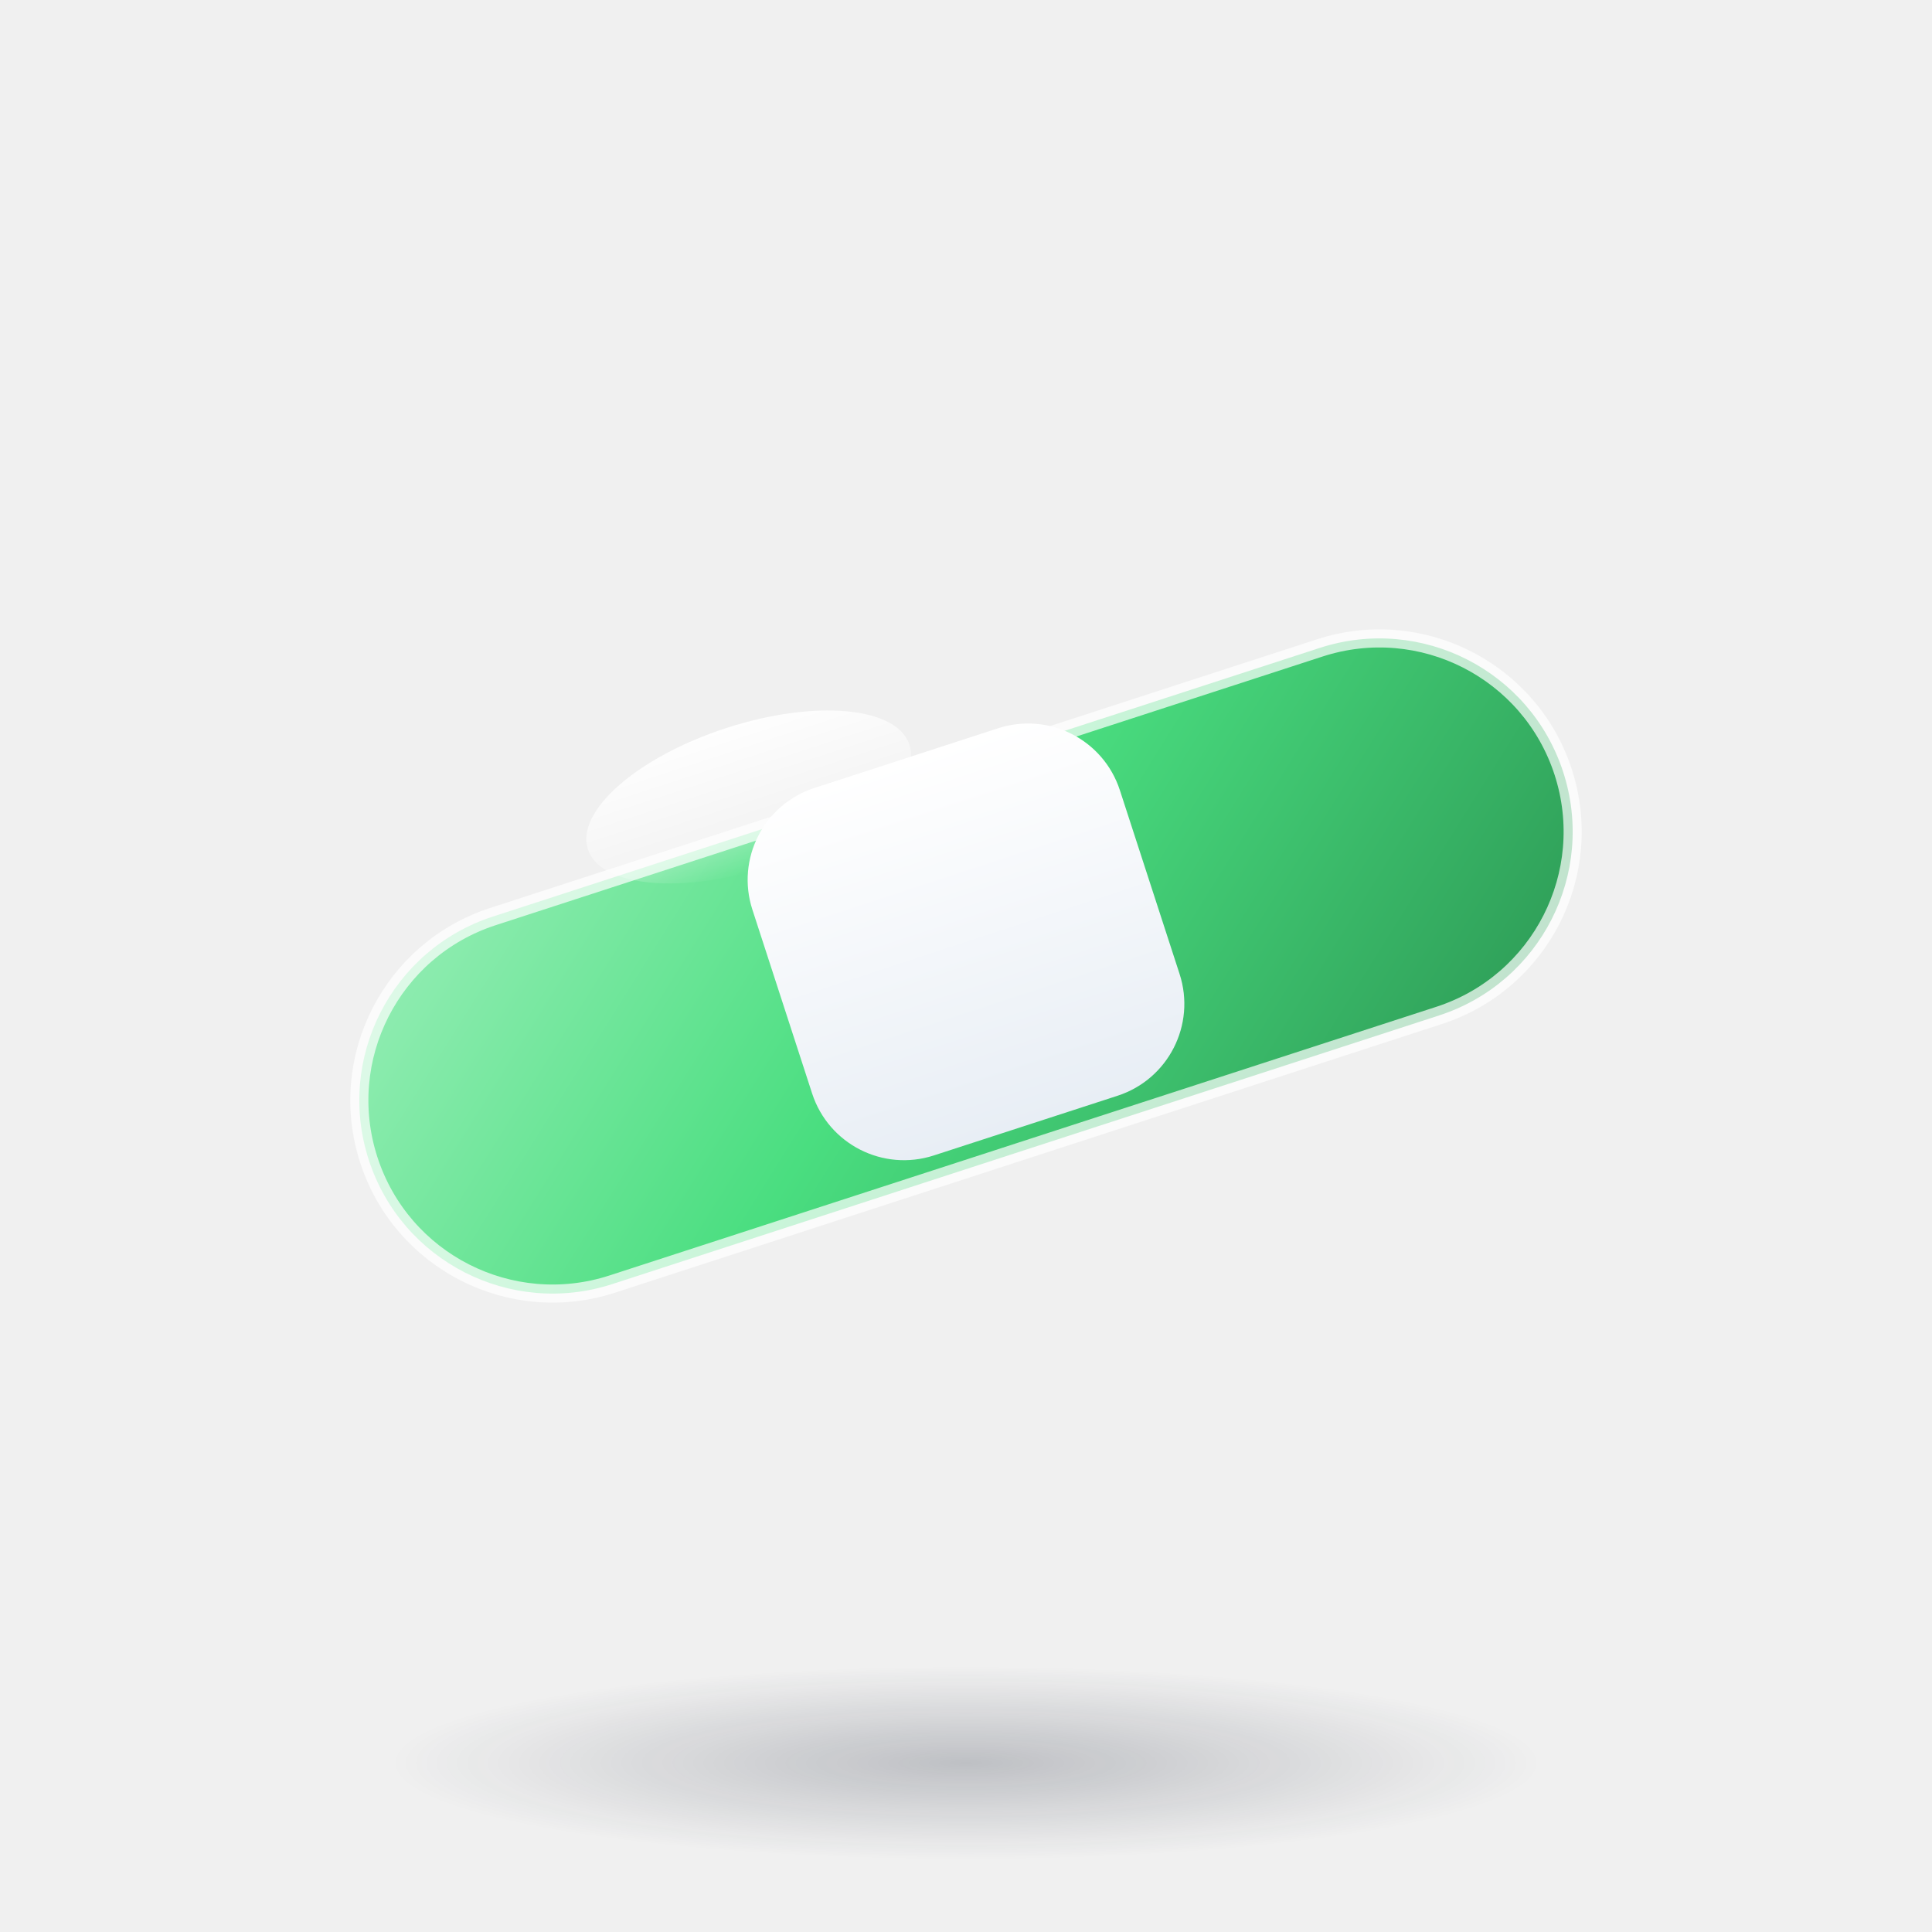
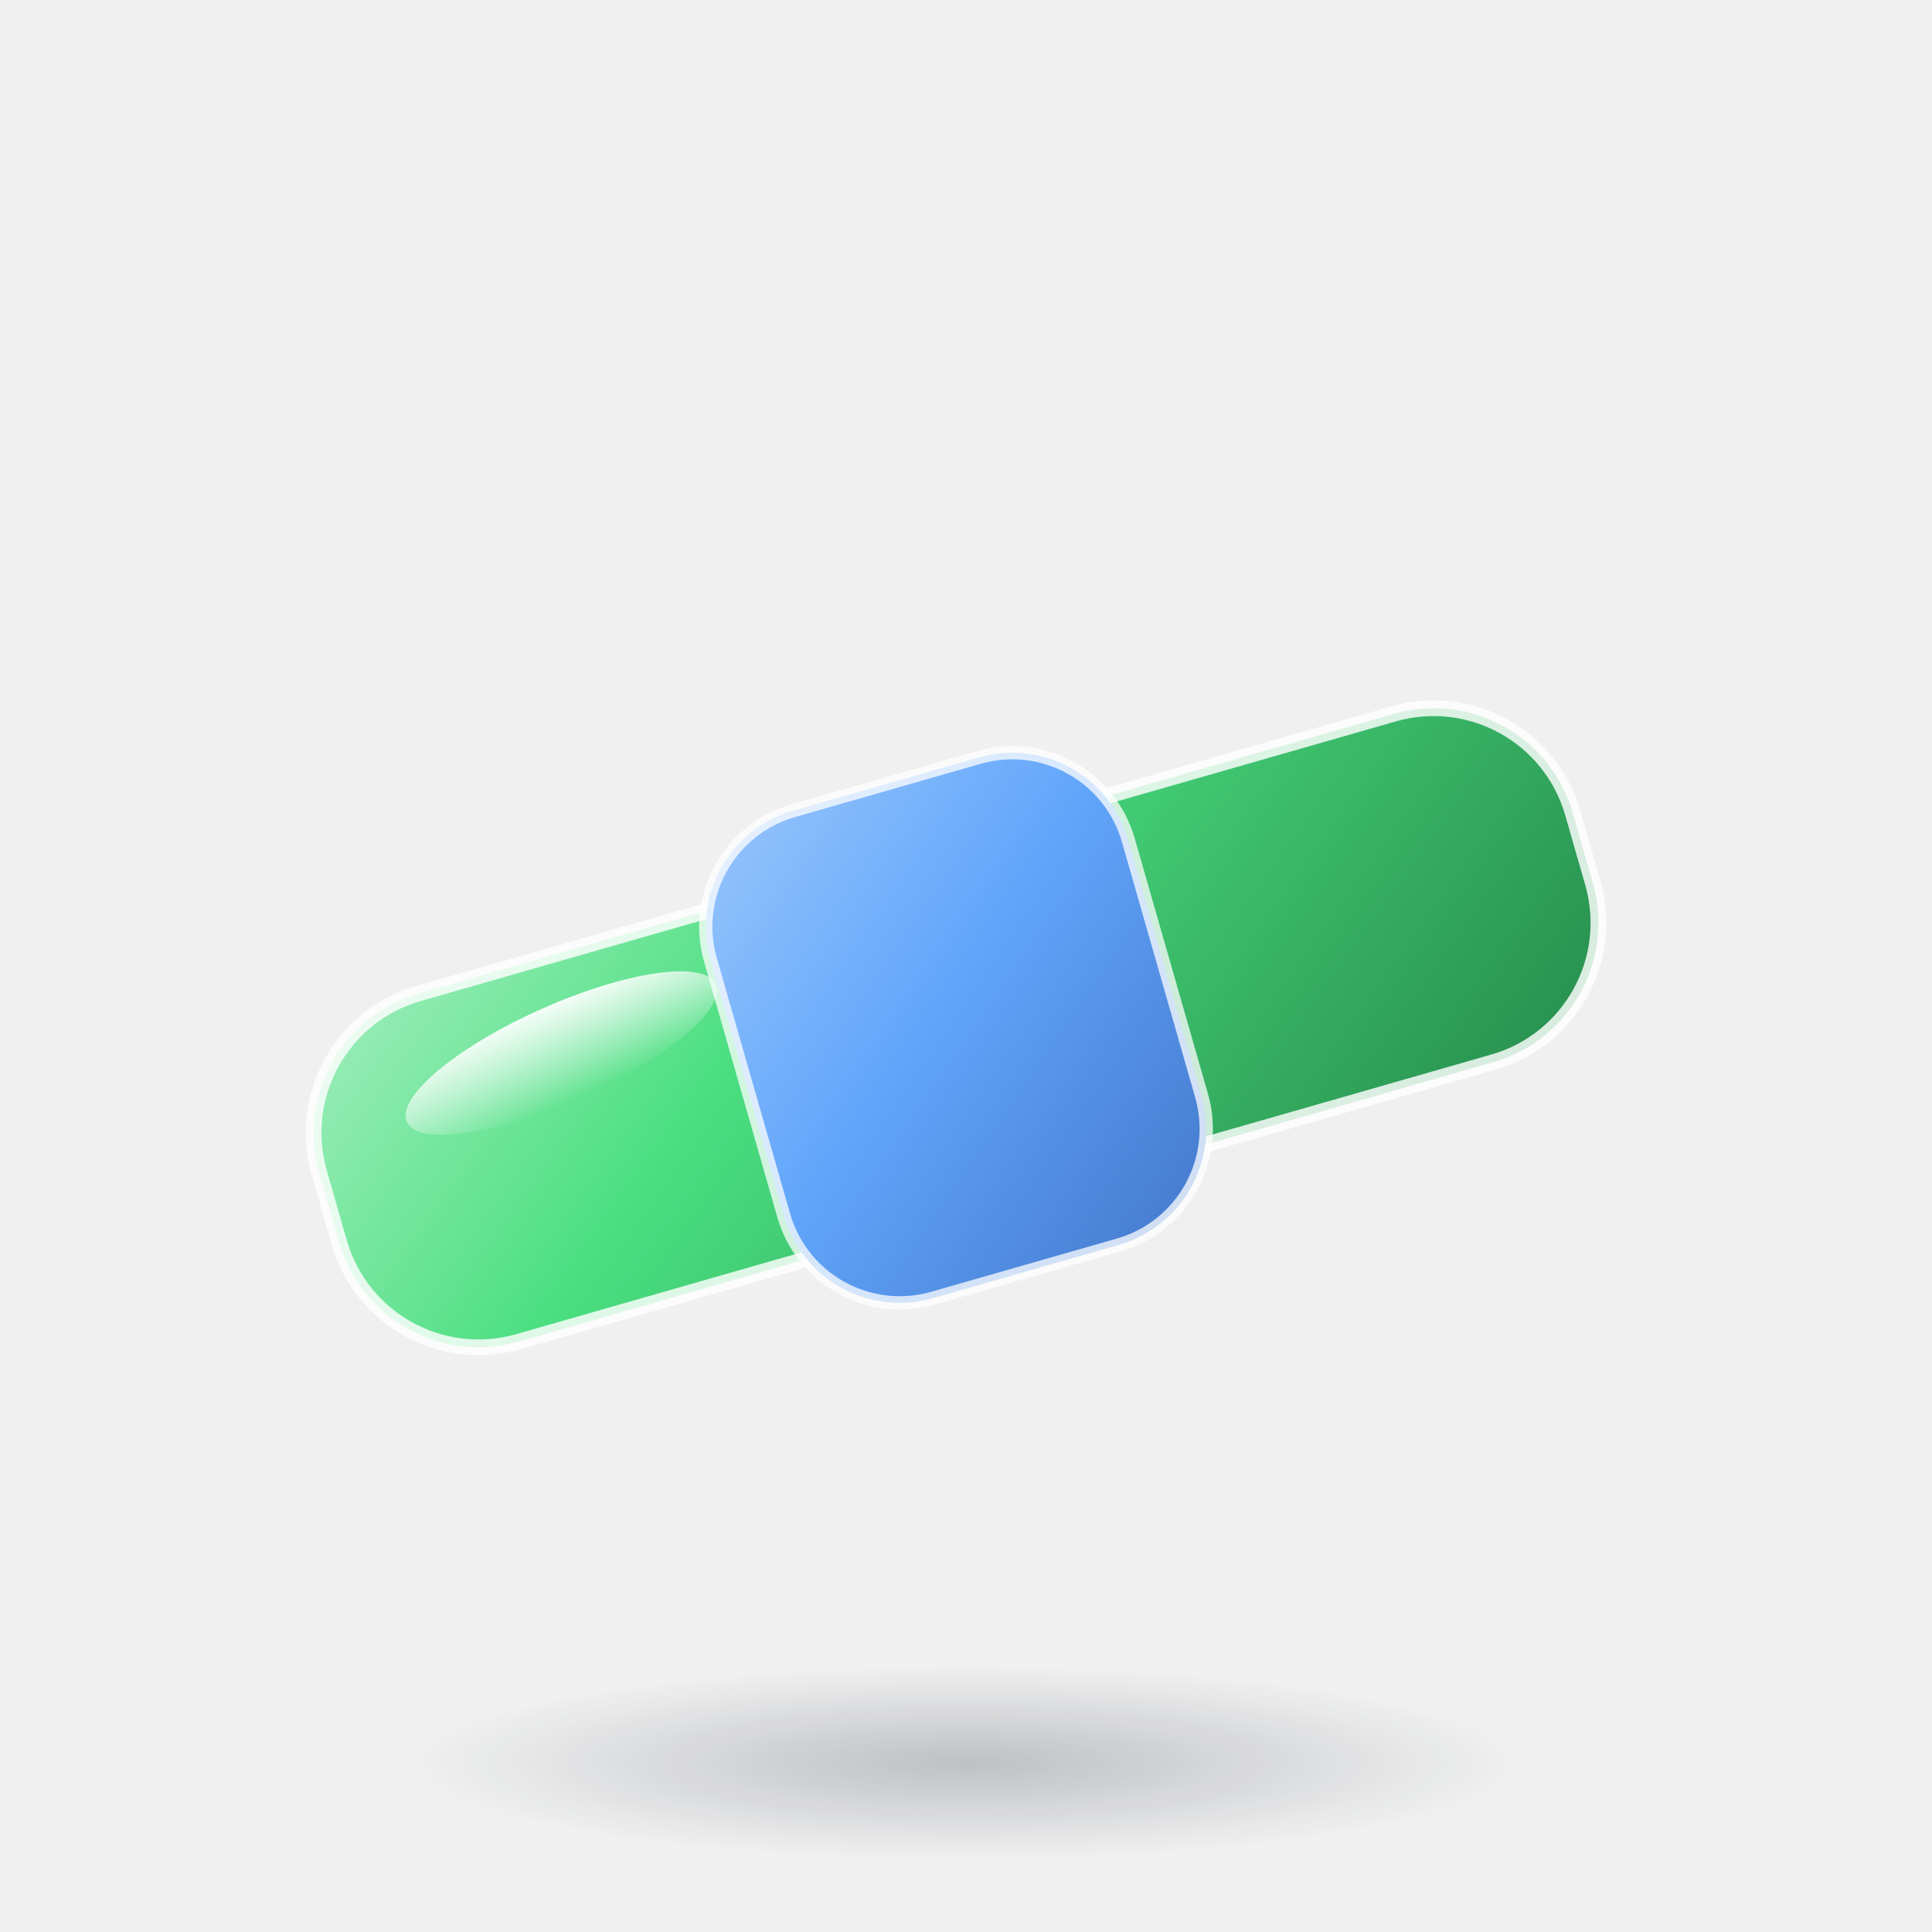
<svg xmlns="http://www.w3.org/2000/svg" viewBox="0 0 160 160" fill="none">
  <defs>
-     <linearGradient id="c" x1="28" y1="18" x2="132" y2="142" gradientUnits="userSpaceOnUse">
-       <stop stop-color="#DCFCE7" />
-       <stop offset=".48" stop-color="#4ADE80" />
+     <linearGradient id="g" x1="36" y1="24" x2="128" y2="140" gradientUnits="userSpaceOnUse">
+       <stop stop-color="#F0FDF4" />
+       <stop offset=".42" stop-color="#4ADE80" />
      <stop offset="1" stop-color="#166534" />
    </linearGradient>
-     <linearGradient id="b" x1="0" y1="0" x2="0" y2="1">
+     <linearGradient id="a" x1="44" y1="28" x2="130" y2="132" gradientUnits="userSpaceOnUse">
+       <stop stop-color="#EFF6FF" />
+       <stop offset=".48" stop-color="#60A5FA" />
+       <stop offset="1" stop-color="#1E3A8A" />
+     </linearGradient>
+     <linearGradient id="w" x1="0" y1="0" x2="0" y2="1">
+       <stop stop-color="#fff" />
+       <stop offset="1" stop-color="#E8EEF5" />
+     </linearGradient>
+     <linearGradient id="h" x1="0" y1="0" x2="0" y2="1">
      <stop stop-color="#fff" stop-opacity=".92" />
      <stop offset="1" stop-color="#fff" stop-opacity="0" />
    </linearGradient>
    <radialGradient id="s" cx="50%" cy="50%" r="50%">
-       <stop stop-color="#0f172a" stop-opacity=".22" />
-       <stop offset="1" stop-color="#0f172a" stop-opacity="0" />
+       <stop stop-color="#0F172A" stop-opacity=".22" />
+       <stop offset="1" stop-color="#0F172A" stop-opacity="0" />
    </radialGradient>
-     <linearGradient id="w" x1="0" y1="0" x2="0" y2="1">
-       <stop stop-color="#fff" />
-       <stop offset="1" stop-color="#e8eef5" />
-     </linearGradient>
  </defs>
-   <ellipse cx="80" cy="146" rx="48" ry="8" fill="url(#s)" />
-   <rect x="28" y="64" width="104" height="32" rx="16" fill="url(#c)" stroke="#fff" stroke-opacity=".7" stroke-width="1.5" transform="rotate(-18 80 80)" />
-   <rect x="64" y="62" width="32" height="32" rx="8" fill="url(#w)" transform="rotate(-18 80 78)" />
-   <ellipse cx="62" cy="66" rx="14" ry="6" fill="url(#b)" transform="rotate(-18 62 66)" />
+   <ellipse cx="80" cy="146" rx="46" ry="8" fill="url(#s)" />
+   <g transform="rotate(-16 80 88)">
+     <rect x="26" y="70" width="108" height="30" rx="12" fill="url(#g)" stroke="#fff" stroke-opacity=".82" stroke-width="1.3" />
+     <rect x="62" y="64" width="36" height="42" rx="10" fill="url(#a)" stroke="#fff" stroke-opacity=".75" stroke-width="1.1" />
+     <ellipse cx="48" cy="78" rx="14" ry="4" fill="url(#h)" transform="rotate(-8 48 78)" />
+   </g>
</svg>
